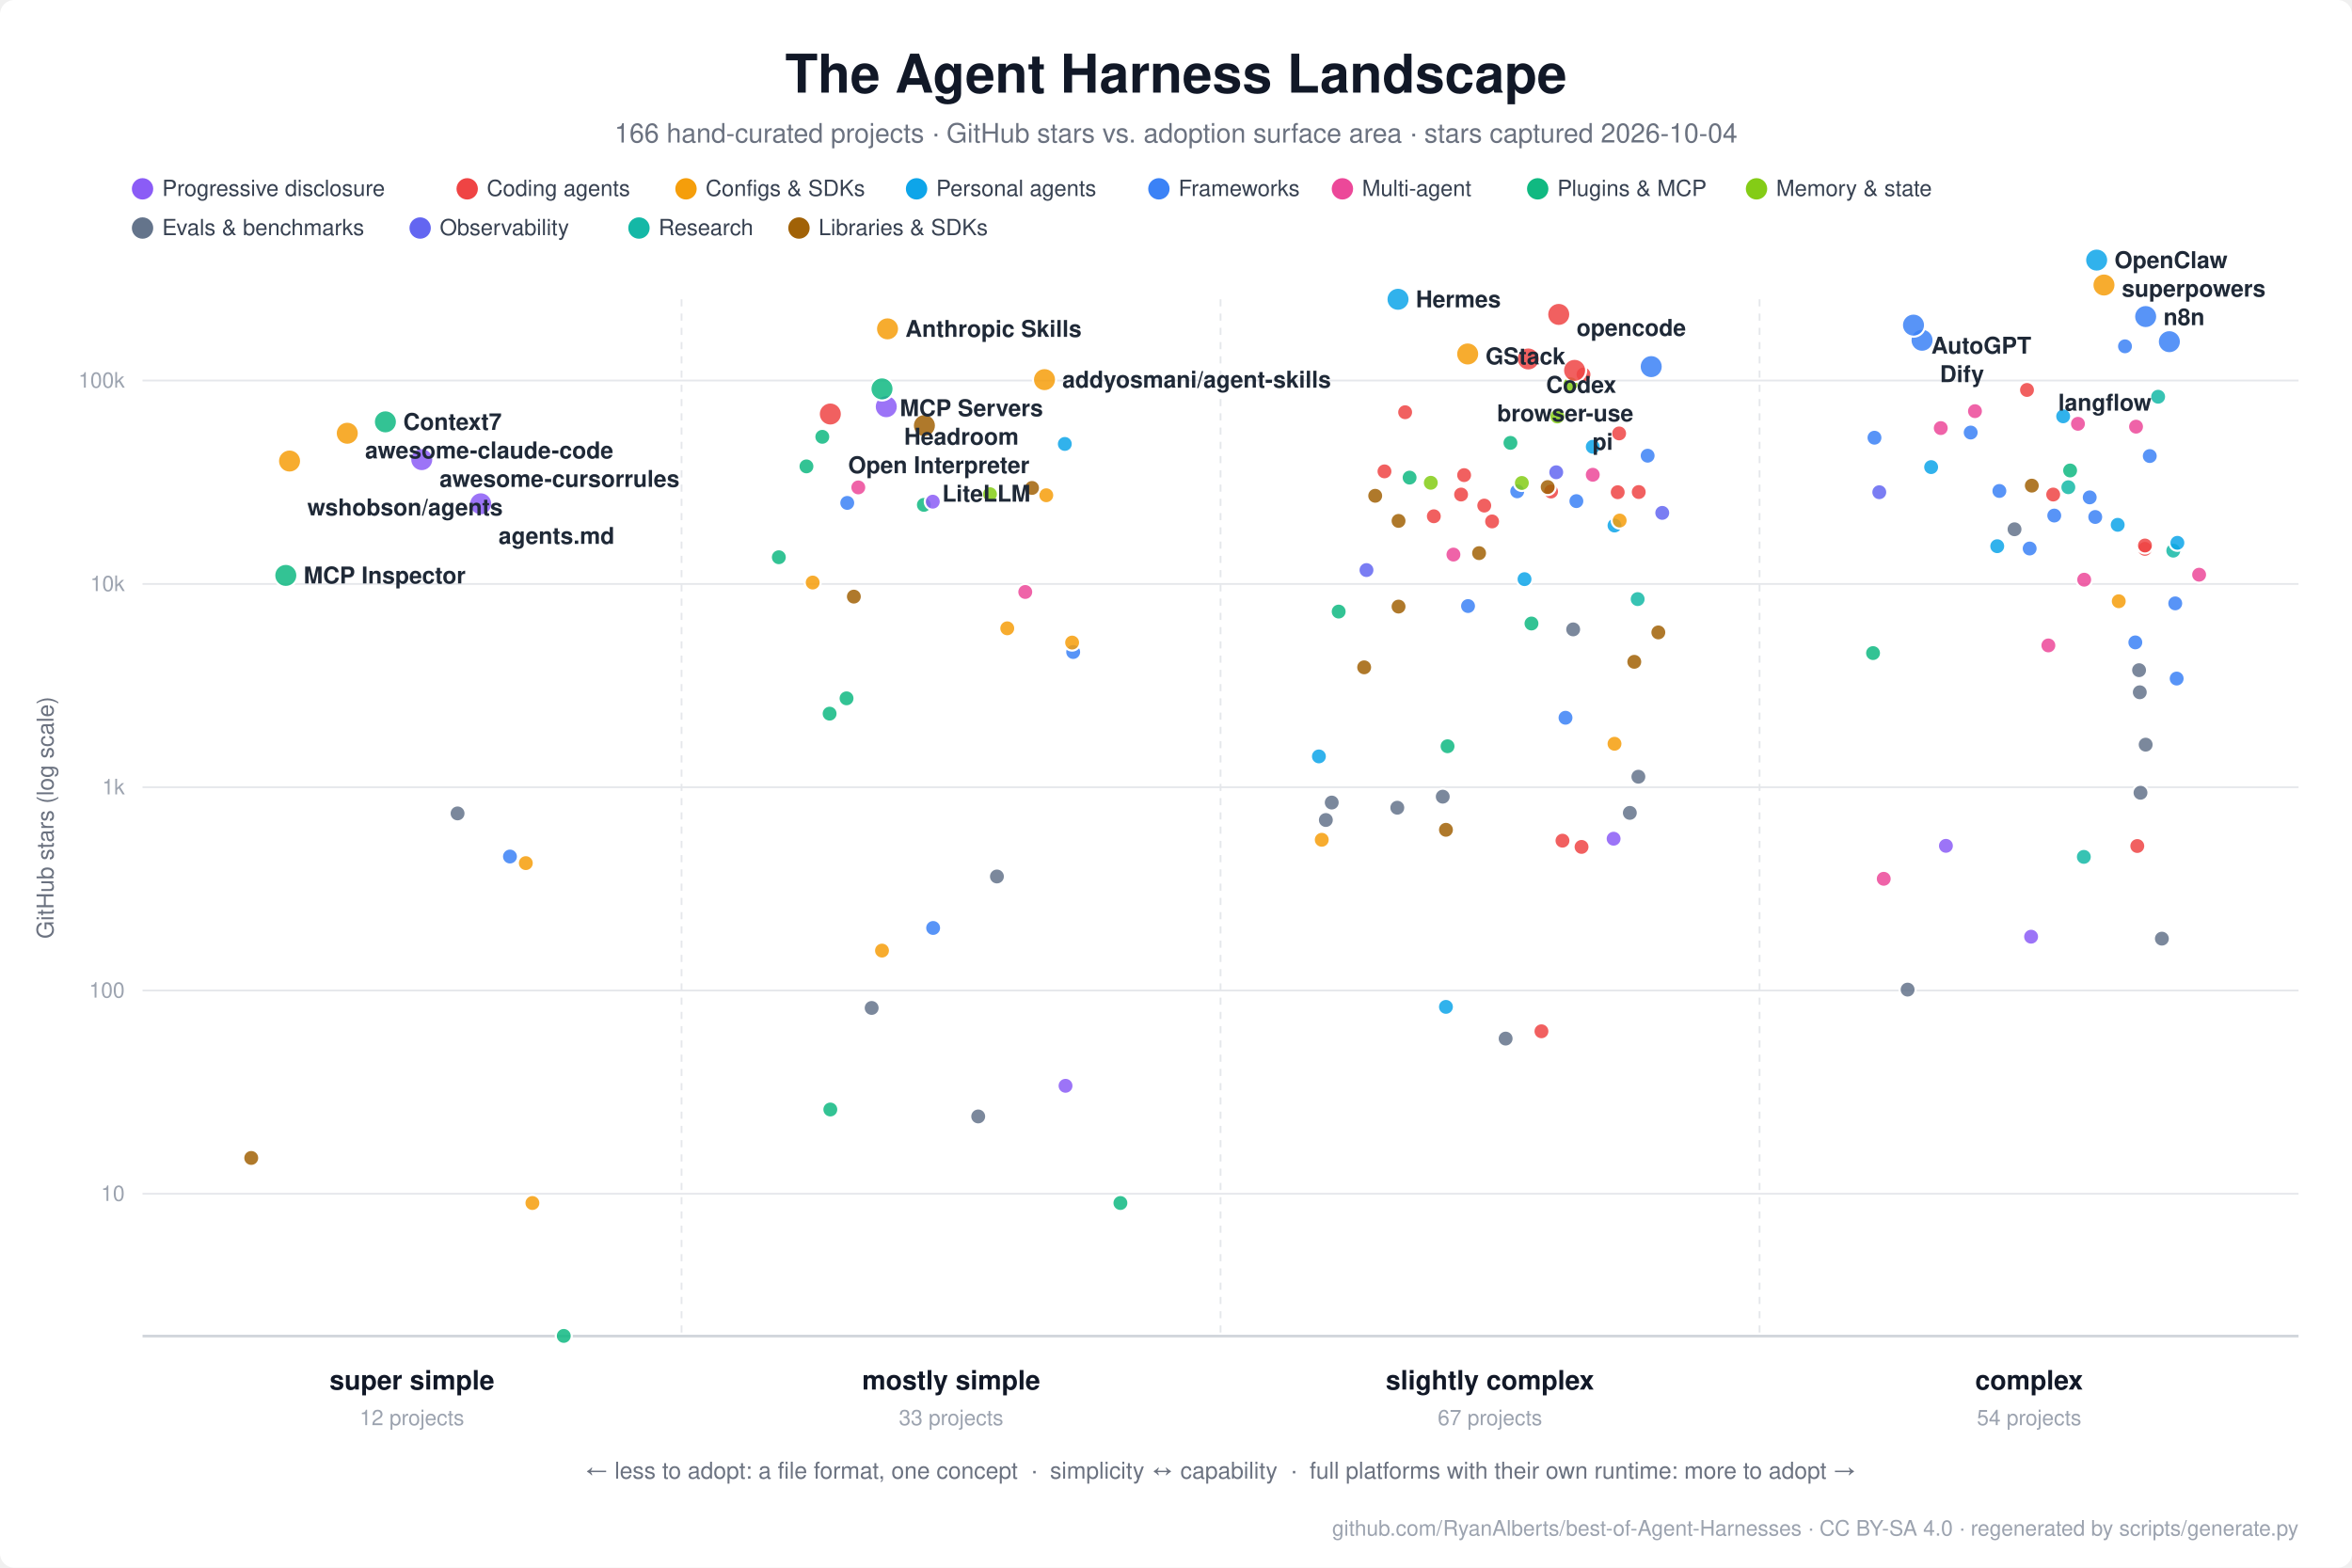
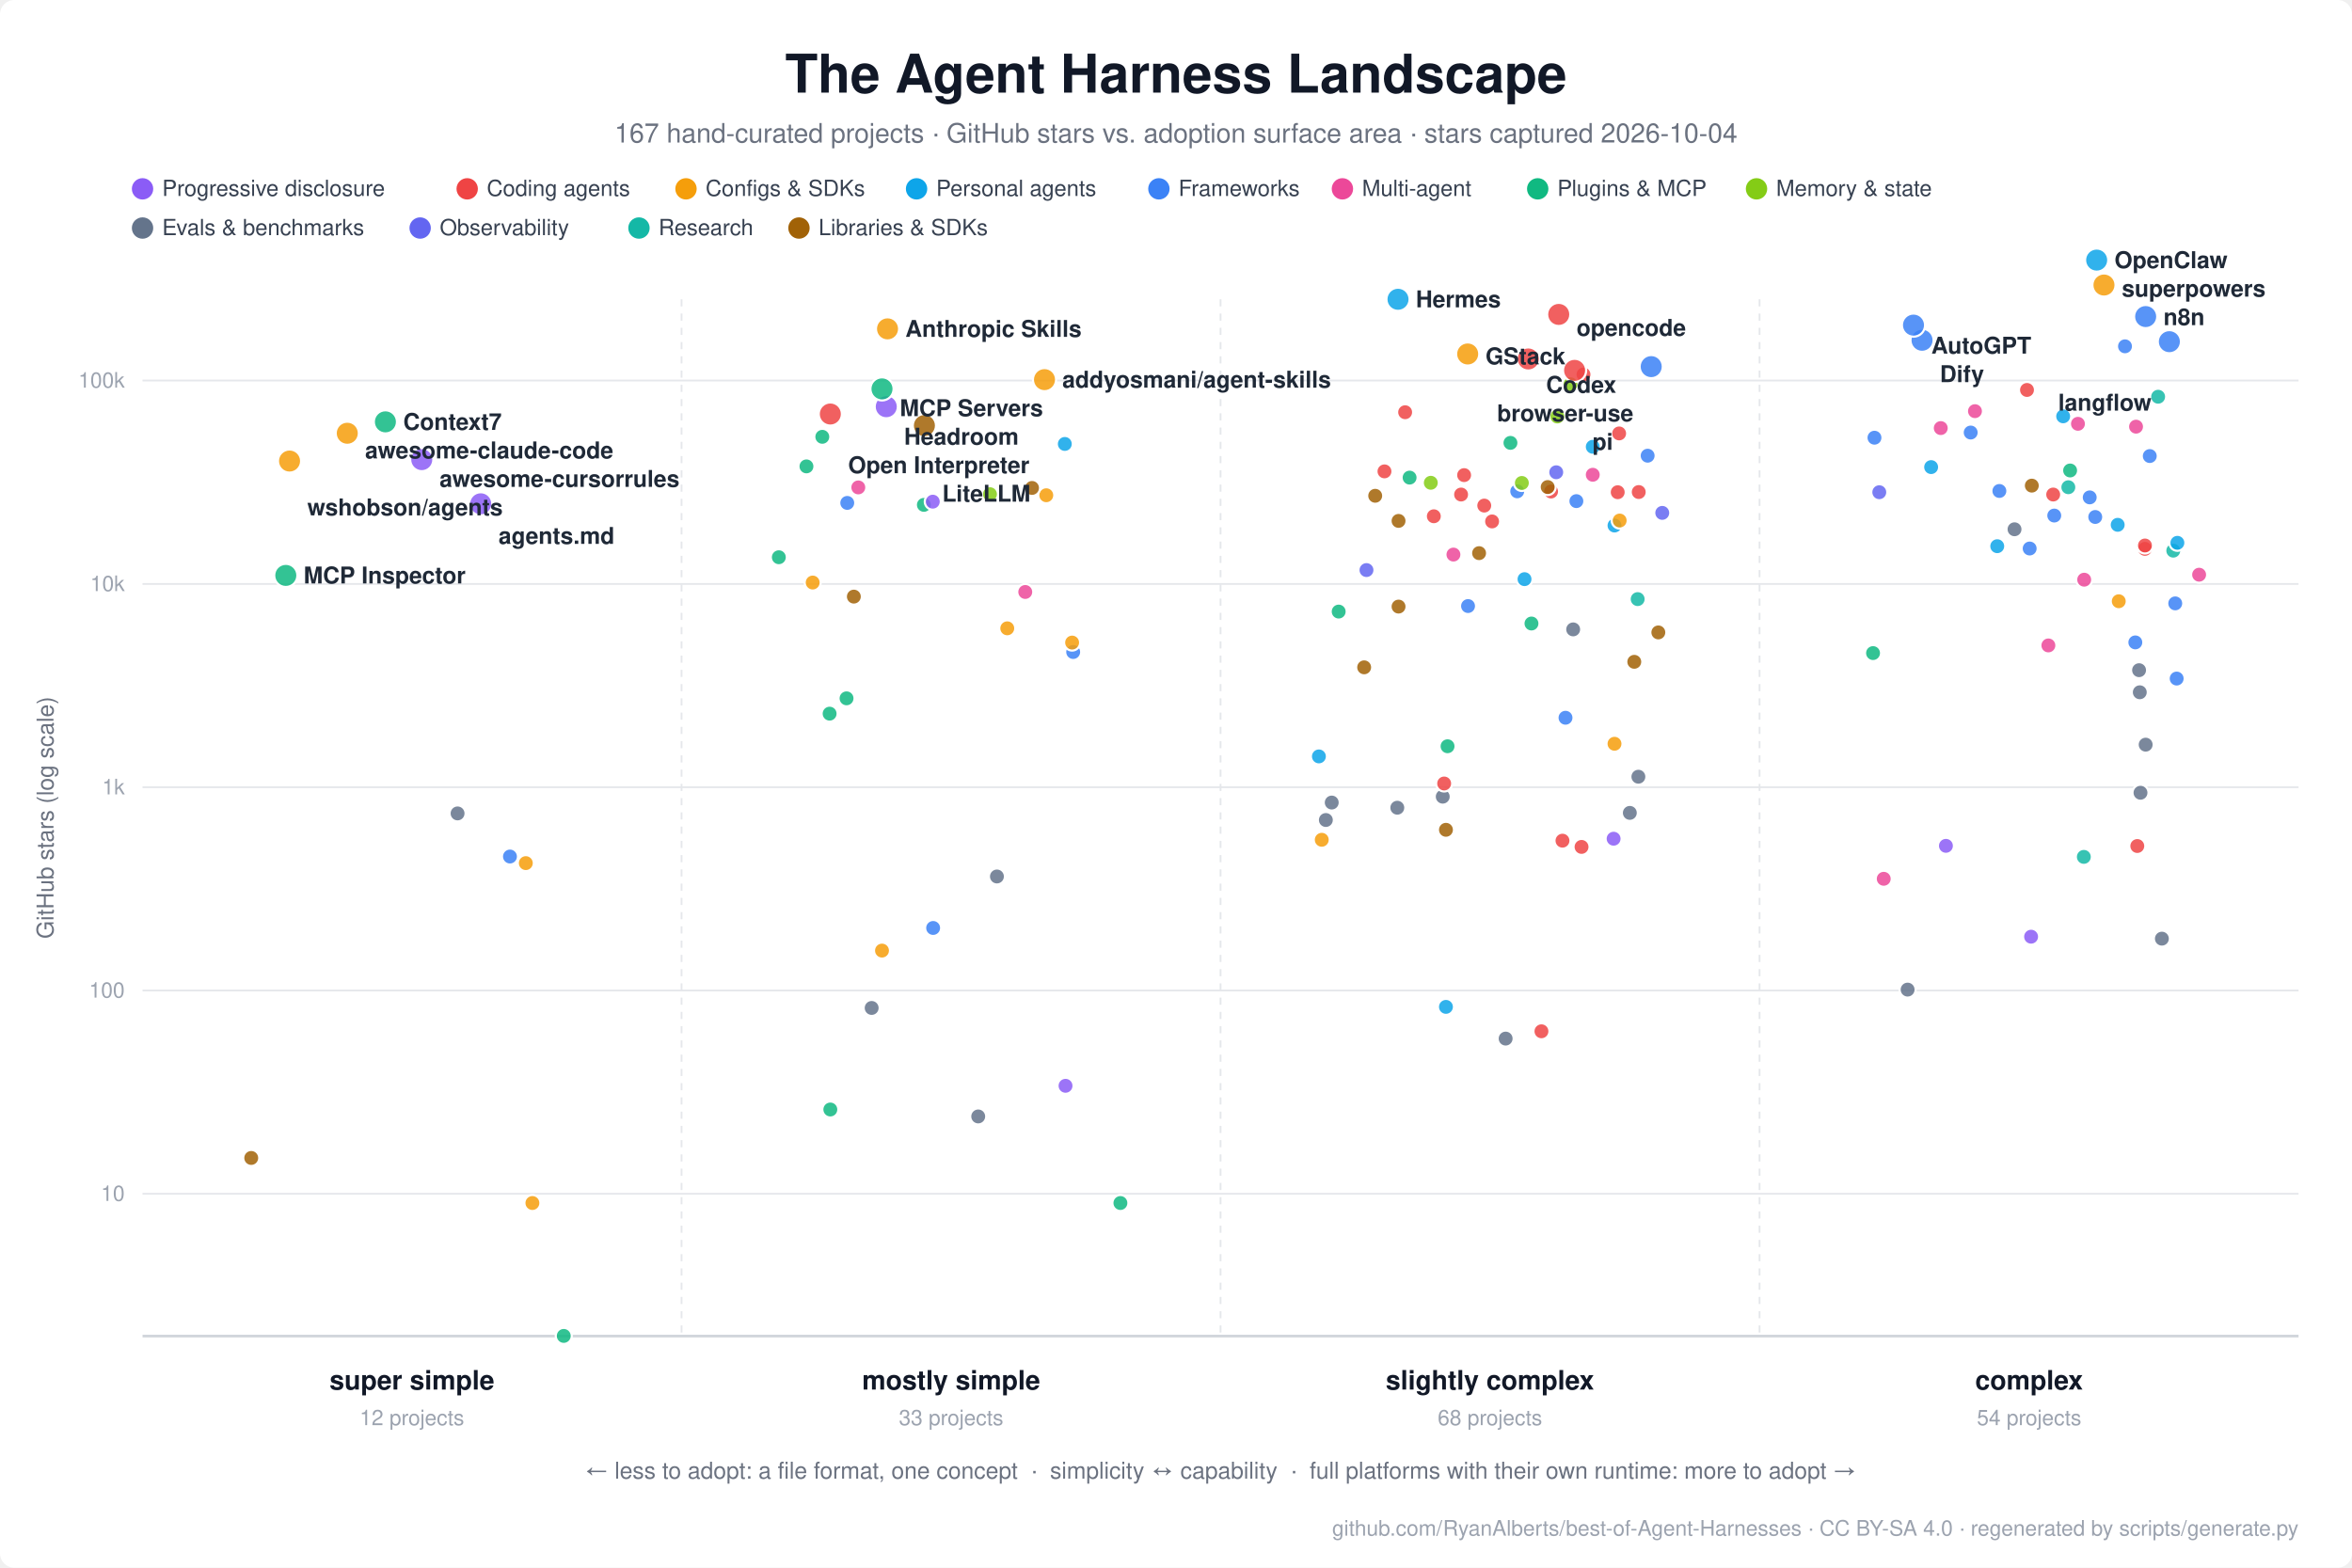
<svg xmlns="http://www.w3.org/2000/svg" viewBox="0 0 1320 880" font-family="-apple-system, 'Segoe UI', Helvetica, Arial, sans-serif">
  <rect width="1320" height="880" fill="#ffffff" rx="8" />
  <text x="660.0" y="52" text-anchor="middle" font-size="30" font-weight="700" fill="#111827">The Agent Harness Landscape</text>
-   <text x="660.0" y="80" text-anchor="middle" font-size="15" fill="#6b7280">166 hand-curated projects · GitHub stars vs. adoption surface area · stars captured 2026-10-04</text>
+   <text x="660.0" y="80" text-anchor="middle" font-size="15" fill="#6b7280">167 hand-curated projects · GitHub stars vs. adoption surface area · stars captured 2026-10-04</text>
  <circle cx="80" cy="106" r="6" fill="#8b5cf6" />
  <text x="91" y="110" font-size="12.5" fill="#374151">Progressive disclosure</text>
  <circle cx="262.2" cy="106" r="6" fill="#ef4444" />
  <text x="273.2" y="110" font-size="12.5" fill="#374151">Coding agents</text>
  <circle cx="385.0" cy="106" r="6" fill="#f59e0b" />
  <text x="396.0" y="110" font-size="12.5" fill="#374151">Configs &amp; SDKs</text>
  <circle cx="514.4" cy="106" r="6" fill="#0ea5e9" />
  <text x="525.4" y="110" font-size="12.5" fill="#374151">Personal agents</text>
  <circle cx="650.4" cy="106" r="6" fill="#3b82f6" />
  <text x="661.4" y="110" font-size="12.5" fill="#374151">Frameworks</text>
  <circle cx="753.4" cy="106" r="6" fill="#ec4899" />
  <text x="764.4" y="110" font-size="12.5" fill="#374151">Multi-agent</text>
  <circle cx="863.0" cy="106" r="6" fill="#10b981" />
  <text x="874.0" y="110" font-size="12.5" fill="#374151">Plugins &amp; MCP</text>
  <circle cx="985.8" cy="106" r="6" fill="#84cc16" />
  <text x="996.8" y="110" font-size="12.5" fill="#374151">Memory &amp; state</text>
  <circle cx="80" cy="128" r="6" fill="#64748b" />
  <text x="91" y="132" font-size="12.5" fill="#374151">Evals &amp; benchmarks</text>
  <circle cx="235.8" cy="128" r="6" fill="#6366f1" />
  <text x="246.8" y="132" font-size="12.5" fill="#374151">Observability</text>
  <circle cx="358.6" cy="128" r="6" fill="#14b8a6" />
  <text x="369.6" y="132" font-size="12.5" fill="#374151">Research</text>
  <circle cx="448.4" cy="128" r="6" fill="#a16207" />
  <text x="459.4" y="132" font-size="12.5" fill="#374151">Libraries &amp; SDKs</text>
  <line x1="80" y1="670.1" x2="1290" y2="670.1" stroke="#e5e7eb" stroke-width="1" />
  <text x="70" y="674.1" text-anchor="end" font-size="12" fill="#9ca3af">10</text>
  <line x1="80" y1="556.0" x2="1290" y2="556.0" stroke="#e5e7eb" stroke-width="1" />
  <text x="70" y="560.0" text-anchor="end" font-size="12" fill="#9ca3af">100</text>
  <line x1="80" y1="441.9" x2="1290" y2="441.9" stroke="#e5e7eb" stroke-width="1" />
  <text x="70" y="445.9" text-anchor="end" font-size="12" fill="#9ca3af">1k</text>
  <line x1="80" y1="327.8" x2="1290" y2="327.8" stroke="#e5e7eb" stroke-width="1" />
  <text x="70" y="331.8" text-anchor="end" font-size="12" fill="#9ca3af">10k</text>
  <line x1="80" y1="213.6" x2="1290" y2="213.6" stroke="#e5e7eb" stroke-width="1" />
  <text x="70" y="217.6" text-anchor="end" font-size="12" fill="#9ca3af">100k</text>
  <text x="30" y="459" font-size="13" fill="#6b7280" transform="rotate(-90 30 459)" text-anchor="middle">GitHub stars (log scale)</text>
  <text x="231.2" y="780" text-anchor="middle" font-size="15" font-weight="600" fill="#111827">super simple</text>
  <text x="231.2" y="800" text-anchor="middle" font-size="12" fill="#9ca3af">12 projects</text>
  <line x1="382.5" y1="168" x2="382.5" y2="750" stroke="#e5e7eb" stroke-width="1" stroke-dasharray="4 4" />
  <text x="533.8" y="780" text-anchor="middle" font-size="15" font-weight="600" fill="#111827">mostly simple</text>
  <text x="533.8" y="800" text-anchor="middle" font-size="12" fill="#9ca3af">33 projects</text>
  <line x1="685.0" y1="168" x2="685.0" y2="750" stroke="#e5e7eb" stroke-width="1" stroke-dasharray="4 4" />
  <text x="836.2" y="780" text-anchor="middle" font-size="15" font-weight="600" fill="#111827">slightly complex</text>
-   <text x="836.2" y="800" text-anchor="middle" font-size="12" fill="#9ca3af">67 projects</text>
+   <text x="836.2" y="800" text-anchor="middle" font-size="12" fill="#9ca3af">68 projects</text>
  <line x1="987.5" y1="168" x2="987.5" y2="750" stroke="#e5e7eb" stroke-width="1" stroke-dasharray="4 4" />
  <text x="1138.8" y="780" text-anchor="middle" font-size="15" font-weight="600" fill="#111827">complex</text>
  <text x="1138.8" y="800" text-anchor="middle" font-size="12" fill="#9ca3af">54 projects</text>
  <line x1="80" y1="750" x2="1290" y2="750" stroke="#d1d5db" stroke-width="1.5" />
  <text x="685.0" y="830" text-anchor="middle" font-size="13" fill="#6b7280">←  less to adopt: a file format, one concept  ·  simplicity ↔ capability  ·  full platforms with their own runtime: more to adopt  →</text>
  <circle cx="316.4" cy="749.9" r="4.5" fill="#10b981" fill-opacity="0.85" stroke="#ffffff" stroke-width="1.2" />
  <circle cx="298.8" cy="675.3" r="4.5" fill="#f59e0b" fill-opacity="0.85" stroke="#ffffff" stroke-width="1.2" />
  <circle cx="628.8" cy="675.3" r="4.5" fill="#10b981" fill-opacity="0.85" stroke="#ffffff" stroke-width="1.2" />
  <circle cx="141.0" cy="650.0" r="4.5" fill="#a16207" fill-opacity="0.85" stroke="#ffffff" stroke-width="1.2" />
  <circle cx="549.0" cy="626.7" r="4.5" fill="#64748b" fill-opacity="0.85" stroke="#ffffff" stroke-width="1.2" />
  <circle cx="466.0" cy="622.8" r="4.5" fill="#10b981" fill-opacity="0.85" stroke="#ffffff" stroke-width="1.2" />
  <circle cx="598.0" cy="609.5" r="4.5" fill="#8b5cf6" fill-opacity="0.85" stroke="#ffffff" stroke-width="1.2" />
  <circle cx="845.0" cy="583.0" r="4.5" fill="#64748b" fill-opacity="0.85" stroke="#ffffff" stroke-width="1.2" />
  <circle cx="865.1" cy="578.9" r="4.5" fill="#ef4444" fill-opacity="0.85" stroke="#ffffff" stroke-width="1.2" />
  <circle cx="489.2" cy="565.8" r="4.5" fill="#64748b" fill-opacity="0.85" stroke="#ffffff" stroke-width="1.2" />
  <circle cx="811.5" cy="565.2" r="4.5" fill="#0ea5e9" fill-opacity="0.85" stroke="#ffffff" stroke-width="1.2" />
  <circle cx="1070.6" cy="555.5" r="4.5" fill="#64748b" fill-opacity="0.85" stroke="#ffffff" stroke-width="1.2" />
  <circle cx="495.0" cy="533.6" r="4.5" fill="#f59e0b" fill-opacity="0.85" stroke="#ffffff" stroke-width="1.2" />
  <circle cx="1213.3" cy="526.9" r="4.5" fill="#64748b" fill-opacity="0.85" stroke="#ffffff" stroke-width="1.2" />
  <circle cx="1139.9" cy="525.8" r="4.5" fill="#8b5cf6" fill-opacity="0.85" stroke="#ffffff" stroke-width="1.2" />
  <circle cx="523.7" cy="520.9" r="4.5" fill="#3b82f6" fill-opacity="0.85" stroke="#ffffff" stroke-width="1.2" />
  <circle cx="1057.2" cy="493.3" r="4.5" fill="#ec4899" fill-opacity="0.85" stroke="#ffffff" stroke-width="1.2" />
  <circle cx="559.5" cy="492.0" r="4.5" fill="#64748b" fill-opacity="0.85" stroke="#ffffff" stroke-width="1.2" />
  <circle cx="295.1" cy="484.5" r="4.5" fill="#f59e0b" fill-opacity="0.85" stroke="#ffffff" stroke-width="1.2" />
  <circle cx="1169.5" cy="481.0" r="4.5" fill="#14b8a6" fill-opacity="0.85" stroke="#ffffff" stroke-width="1.2" />
  <circle cx="286.2" cy="480.8" r="4.5" fill="#3b82f6" fill-opacity="0.85" stroke="#ffffff" stroke-width="1.2" />
  <circle cx="887.6" cy="475.4" r="4.5" fill="#ef4444" fill-opacity="0.85" stroke="#ffffff" stroke-width="1.2" />
  <circle cx="1199.5" cy="474.9" r="4.5" fill="#ef4444" fill-opacity="0.85" stroke="#ffffff" stroke-width="1.2" />
  <circle cx="1092.1" cy="474.8" r="4.5" fill="#8b5cf6" fill-opacity="0.85" stroke="#ffffff" stroke-width="1.2" />
  <circle cx="876.9" cy="471.9" r="4.5" fill="#ef4444" fill-opacity="0.85" stroke="#ffffff" stroke-width="1.2" />
  <circle cx="741.8" cy="471.4" r="4.5" fill="#f59e0b" fill-opacity="0.85" stroke="#ffffff" stroke-width="1.2" />
  <circle cx="905.6" cy="470.8" r="4.5" fill="#8b5cf6" fill-opacity="0.85" stroke="#ffffff" stroke-width="1.2" />
  <circle cx="811.5" cy="465.8" r="4.5" fill="#a16207" fill-opacity="0.85" stroke="#ffffff" stroke-width="1.2" />
  <circle cx="744.1" cy="460.3" r="4.5" fill="#64748b" fill-opacity="0.85" stroke="#ffffff" stroke-width="1.2" />
  <circle cx="256.8" cy="456.6" r="4.5" fill="#64748b" fill-opacity="0.85" stroke="#ffffff" stroke-width="1.2" />
  <circle cx="914.7" cy="456.3" r="4.5" fill="#64748b" fill-opacity="0.85" stroke="#ffffff" stroke-width="1.2" />
  <circle cx="784.2" cy="453.4" r="4.5" fill="#64748b" fill-opacity="0.85" stroke="#ffffff" stroke-width="1.2" />
  <circle cx="747.4" cy="450.5" r="4.5" fill="#64748b" fill-opacity="0.85" stroke="#ffffff" stroke-width="1.2" />
  <circle cx="809.7" cy="447.2" r="4.5" fill="#64748b" fill-opacity="0.85" stroke="#ffffff" stroke-width="1.2" />
  <circle cx="1201.3" cy="445.0" r="4.5" fill="#64748b" fill-opacity="0.85" stroke="#ffffff" stroke-width="1.2" />
+   <circle cx="810.5" cy="439.8" r="4.5" fill="#ef4444" fill-opacity="0.85" stroke="#ffffff" stroke-width="1.2" />
  <circle cx="919.5" cy="436.0" r="4.5" fill="#64748b" fill-opacity="0.85" stroke="#ffffff" stroke-width="1.2" />
  <circle cx="740.2" cy="424.6" r="4.5" fill="#0ea5e9" fill-opacity="0.85" stroke="#ffffff" stroke-width="1.2" />
  <circle cx="812.4" cy="418.9" r="4.5" fill="#10b981" fill-opacity="0.85" stroke="#ffffff" stroke-width="1.2" />
  <circle cx="1204.2" cy="418.0" r="4.5" fill="#64748b" fill-opacity="0.85" stroke="#ffffff" stroke-width="1.2" />
  <circle cx="906.1" cy="417.5" r="4.5" fill="#f59e0b" fill-opacity="0.85" stroke="#ffffff" stroke-width="1.2" />
  <circle cx="878.6" cy="402.9" r="4.5" fill="#3b82f6" fill-opacity="0.85" stroke="#ffffff" stroke-width="1.2" />
  <circle cx="465.6" cy="400.6" r="4.5" fill="#10b981" fill-opacity="0.85" stroke="#ffffff" stroke-width="1.2" />
  <circle cx="475.1" cy="392.0" r="4.5" fill="#10b981" fill-opacity="0.85" stroke="#ffffff" stroke-width="1.2" />
  <circle cx="1200.9" cy="388.6" r="4.5" fill="#64748b" fill-opacity="0.85" stroke="#ffffff" stroke-width="1.2" />
  <circle cx="1221.6" cy="380.9" r="4.5" fill="#3b82f6" fill-opacity="0.85" stroke="#ffffff" stroke-width="1.2" />
  <circle cx="1200.5" cy="376.2" r="4.5" fill="#64748b" fill-opacity="0.85" stroke="#ffffff" stroke-width="1.2" />
  <circle cx="765.6" cy="374.6" r="4.5" fill="#a16207" fill-opacity="0.85" stroke="#ffffff" stroke-width="1.2" />
  <circle cx="917.2" cy="371.5" r="4.5" fill="#a16207" fill-opacity="0.85" stroke="#ffffff" stroke-width="1.2" />
  <circle cx="1051.2" cy="366.6" r="4.5" fill="#10b981" fill-opacity="0.85" stroke="#ffffff" stroke-width="1.2" />
  <circle cx="602.3" cy="366.0" r="4.5" fill="#3b82f6" fill-opacity="0.85" stroke="#ffffff" stroke-width="1.2" />
  <circle cx="1149.6" cy="362.3" r="4.5" fill="#ec4899" fill-opacity="0.85" stroke="#ffffff" stroke-width="1.2" />
  <circle cx="601.7" cy="360.7" r="4.5" fill="#f59e0b" fill-opacity="0.85" stroke="#ffffff" stroke-width="1.2" />
  <circle cx="1198.4" cy="360.6" r="4.5" fill="#3b82f6" fill-opacity="0.85" stroke="#ffffff" stroke-width="1.2" />
  <circle cx="930.7" cy="355.0" r="4.5" fill="#a16207" fill-opacity="0.85" stroke="#ffffff" stroke-width="1.2" />
  <circle cx="882.9" cy="353.3" r="4.5" fill="#64748b" fill-opacity="0.85" stroke="#ffffff" stroke-width="1.2" />
  <circle cx="565.3" cy="352.7" r="4.5" fill="#f59e0b" fill-opacity="0.85" stroke="#ffffff" stroke-width="1.2" />
  <circle cx="859.5" cy="350.0" r="4.5" fill="#10b981" fill-opacity="0.85" stroke="#ffffff" stroke-width="1.2" />
  <circle cx="751.3" cy="343.3" r="4.5" fill="#10b981" fill-opacity="0.85" stroke="#ffffff" stroke-width="1.2" />
  <circle cx="784.9" cy="340.5" r="4.5" fill="#a16207" fill-opacity="0.85" stroke="#ffffff" stroke-width="1.2" />
  <circle cx="823.9" cy="340.2" r="4.5" fill="#3b82f6" fill-opacity="0.85" stroke="#ffffff" stroke-width="1.2" />
  <circle cx="1220.8" cy="338.7" r="4.5" fill="#3b82f6" fill-opacity="0.85" stroke="#ffffff" stroke-width="1.2" />
  <circle cx="1189.1" cy="337.5" r="4.5" fill="#f59e0b" fill-opacity="0.85" stroke="#ffffff" stroke-width="1.2" />
  <circle cx="919.1" cy="336.3" r="4.5" fill="#14b8a6" fill-opacity="0.85" stroke="#ffffff" stroke-width="1.2" />
  <circle cx="479.2" cy="334.9" r="4.5" fill="#a16207" fill-opacity="0.85" stroke="#ffffff" stroke-width="1.2" />
  <circle cx="575.4" cy="332.3" r="4.5" fill="#ec4899" fill-opacity="0.85" stroke="#ffffff" stroke-width="1.2" />
  <circle cx="456.1" cy="327.0" r="4.5" fill="#f59e0b" fill-opacity="0.85" stroke="#ffffff" stroke-width="1.2" />
  <circle cx="1169.7" cy="325.4" r="4.5" fill="#ec4899" fill-opacity="0.85" stroke="#ffffff" stroke-width="1.2" />
  <circle cx="855.6" cy="325.1" r="4.5" fill="#0ea5e9" fill-opacity="0.85" stroke="#ffffff" stroke-width="1.2" />
  <circle cx="160.4" cy="323.0" r="6.5" fill="#10b981" fill-opacity="0.85" stroke="#ffffff" stroke-width="1.2" />
  <circle cx="1234.2" cy="322.6" r="4.5" fill="#ec4899" fill-opacity="0.85" stroke="#ffffff" stroke-width="1.2" />
  <circle cx="766.9" cy="320.0" r="4.5" fill="#6366f1" fill-opacity="0.85" stroke="#ffffff" stroke-width="1.2" />
  <circle cx="437.1" cy="312.8" r="4.5" fill="#10b981" fill-opacity="0.85" stroke="#ffffff" stroke-width="1.2" />
  <circle cx="815.7" cy="311.3" r="4.5" fill="#ec4899" fill-opacity="0.85" stroke="#ffffff" stroke-width="1.2" />
  <circle cx="830.1" cy="310.5" r="4.5" fill="#a16207" fill-opacity="0.85" stroke="#ffffff" stroke-width="1.2" />
  <circle cx="1219.7" cy="309.1" r="4.5" fill="#14b8a6" fill-opacity="0.85" stroke="#ffffff" stroke-width="1.2" />
  <circle cx="1203.8" cy="308.1" r="4.5" fill="#ef4444" fill-opacity="0.85" stroke="#ffffff" stroke-width="1.2" />
  <circle cx="1139.1" cy="307.9" r="4.5" fill="#3b82f6" fill-opacity="0.85" stroke="#ffffff" stroke-width="1.2" />
  <circle cx="1120.9" cy="306.6" r="4.5" fill="#0ea5e9" fill-opacity="0.85" stroke="#ffffff" stroke-width="1.2" />
  <circle cx="1203.8" cy="306.2" r="4.5" fill="#ef4444" fill-opacity="0.85" stroke="#ffffff" stroke-width="1.2" />
  <circle cx="1222.0" cy="304.7" r="4.5" fill="#0ea5e9" fill-opacity="0.85" stroke="#ffffff" stroke-width="1.2" />
  <circle cx="1130.6" cy="297.1" r="4.5" fill="#64748b" fill-opacity="0.85" stroke="#ffffff" stroke-width="1.2" />
  <circle cx="906.1" cy="295.0" r="4.5" fill="#0ea5e9" fill-opacity="0.85" stroke="#ffffff" stroke-width="1.2" />
  <circle cx="1188.5" cy="294.6" r="4.5" fill="#0ea5e9" fill-opacity="0.85" stroke="#ffffff" stroke-width="1.2" />
  <circle cx="837.4" cy="292.7" r="4.5" fill="#ef4444" fill-opacity="0.85" stroke="#ffffff" stroke-width="1.2" />
  <circle cx="784.9" cy="292.4" r="4.5" fill="#a16207" fill-opacity="0.85" stroke="#ffffff" stroke-width="1.2" />
  <circle cx="909.0" cy="292.2" r="4.5" fill="#f59e0b" fill-opacity="0.85" stroke="#ffffff" stroke-width="1.2" />
  <circle cx="1175.9" cy="290.2" r="4.5" fill="#3b82f6" fill-opacity="0.85" stroke="#ffffff" stroke-width="1.2" />
  <circle cx="804.7" cy="289.8" r="4.5" fill="#ef4444" fill-opacity="0.85" stroke="#ffffff" stroke-width="1.2" />
  <circle cx="1152.9" cy="289.4" r="4.5" fill="#3b82f6" fill-opacity="0.85" stroke="#ffffff" stroke-width="1.2" />
  <circle cx="932.9" cy="287.9" r="4.5" fill="#6366f1" fill-opacity="0.85" stroke="#ffffff" stroke-width="1.2" />
  <circle cx="833.0" cy="283.8" r="4.5" fill="#ef4444" fill-opacity="0.85" stroke="#ffffff" stroke-width="1.2" />
  <circle cx="518.5" cy="283.4" r="4.5" fill="#10b981" fill-opacity="0.85" stroke="#ffffff" stroke-width="1.2" />
  <circle cx="269.8" cy="282.8" r="6.5" fill="#8b5cf6" fill-opacity="0.85" stroke="#ffffff" stroke-width="1.2" />
  <circle cx="475.5" cy="282.3" r="4.5" fill="#3b82f6" fill-opacity="0.85" stroke="#ffffff" stroke-width="1.2" />
  <circle cx="523.5" cy="281.6" r="4.5" fill="#8b5cf6" fill-opacity="0.85" stroke="#ffffff" stroke-width="1.2" />
  <circle cx="884.7" cy="281.3" r="4.5" fill="#3b82f6" fill-opacity="0.85" stroke="#ffffff" stroke-width="1.2" />
  <circle cx="1172.8" cy="279.2" r="4.5" fill="#3b82f6" fill-opacity="0.85" stroke="#ffffff" stroke-width="1.2" />
  <circle cx="771.8" cy="278.3" r="4.5" fill="#a16207" fill-opacity="0.85" stroke="#ffffff" stroke-width="1.2" />
  <circle cx="587.2" cy="278.0" r="4.5" fill="#f59e0b" fill-opacity="0.85" stroke="#ffffff" stroke-width="1.2" />
  <circle cx="820.0" cy="277.6" r="4.5" fill="#ef4444" fill-opacity="0.85" stroke="#ffffff" stroke-width="1.2" />
  <circle cx="1152.3" cy="277.6" r="4.5" fill="#ef4444" fill-opacity="0.85" stroke="#ffffff" stroke-width="1.2" />
  <circle cx="555.6" cy="277.4" r="4.5" fill="#84cc16" fill-opacity="0.85" stroke="#ffffff" stroke-width="1.2" />
  <circle cx="1054.7" cy="276.3" r="4.5" fill="#6366f1" fill-opacity="0.85" stroke="#ffffff" stroke-width="1.2" />
  <circle cx="907.9" cy="276.3" r="4.5" fill="#ef4444" fill-opacity="0.85" stroke="#ffffff" stroke-width="1.2" />
  <circle cx="919.7" cy="276.2" r="4.5" fill="#ef4444" fill-opacity="0.85" stroke="#ffffff" stroke-width="1.2" />
  <circle cx="870.5" cy="275.9" r="4.5" fill="#ef4444" fill-opacity="0.85" stroke="#ffffff" stroke-width="1.2" />
  <circle cx="851.5" cy="275.8" r="4.5" fill="#3b82f6" fill-opacity="0.85" stroke="#ffffff" stroke-width="1.2" />
  <circle cx="1122.1" cy="275.6" r="4.5" fill="#3b82f6" fill-opacity="0.85" stroke="#ffffff" stroke-width="1.2" />
  <circle cx="579.2" cy="273.9" r="4.5" fill="#a16207" fill-opacity="0.85" stroke="#ffffff" stroke-width="1.2" />
  <circle cx="481.7" cy="273.6" r="4.5" fill="#ec4899" fill-opacity="0.85" stroke="#ffffff" stroke-width="1.2" />
  <circle cx="1160.8" cy="273.5" r="4.5" fill="#14b8a6" fill-opacity="0.85" stroke="#ffffff" stroke-width="1.2" />
  <circle cx="868.6" cy="273.4" r="4.5" fill="#a16207" fill-opacity="0.85" stroke="#ffffff" stroke-width="1.2" />
  <circle cx="1140.3" cy="272.6" r="4.5" fill="#a16207" fill-opacity="0.85" stroke="#ffffff" stroke-width="1.2" />
  <circle cx="854.1" cy="271.1" r="4.5" fill="#84cc16" fill-opacity="0.85" stroke="#ffffff" stroke-width="1.2" />
  <circle cx="803.0" cy="271.0" r="4.5" fill="#84cc16" fill-opacity="0.85" stroke="#ffffff" stroke-width="1.2" />
  <circle cx="791.1" cy="268.1" r="4.5" fill="#10b981" fill-opacity="0.85" stroke="#ffffff" stroke-width="1.2" />
  <circle cx="821.7" cy="266.7" r="4.5" fill="#ef4444" fill-opacity="0.85" stroke="#ffffff" stroke-width="1.2" />
  <circle cx="893.9" cy="266.5" r="4.5" fill="#ec4899" fill-opacity="0.85" stroke="#ffffff" stroke-width="1.2" />
  <circle cx="873.4" cy="265.1" r="4.5" fill="#6366f1" fill-opacity="0.85" stroke="#ffffff" stroke-width="1.2" />
  <circle cx="777.0" cy="264.6" r="4.5" fill="#ef4444" fill-opacity="0.85" stroke="#ffffff" stroke-width="1.2" />
  <circle cx="1161.8" cy="264.1" r="4.5" fill="#10b981" fill-opacity="0.85" stroke="#ffffff" stroke-width="1.2" />
  <circle cx="1083.8" cy="262.2" r="4.5" fill="#0ea5e9" fill-opacity="0.85" stroke="#ffffff" stroke-width="1.2" />
  <circle cx="452.6" cy="261.8" r="4.5" fill="#10b981" fill-opacity="0.85" stroke="#ffffff" stroke-width="1.2" />
  <circle cx="162.5" cy="258.8" r="6.5" fill="#f59e0b" fill-opacity="0.85" stroke="#ffffff" stroke-width="1.2" />
  <circle cx="236.7" cy="258.0" r="6.5" fill="#8b5cf6" fill-opacity="0.85" stroke="#ffffff" stroke-width="1.2" />
  <circle cx="1206.5" cy="256.0" r="4.5" fill="#3b82f6" fill-opacity="0.85" stroke="#ffffff" stroke-width="1.2" />
  <circle cx="924.7" cy="255.8" r="4.5" fill="#3b82f6" fill-opacity="0.85" stroke="#ffffff" stroke-width="1.2" />
  <circle cx="893.9" cy="250.8" r="4.5" fill="#0ea5e9" fill-opacity="0.85" stroke="#ffffff" stroke-width="1.2" />
  <circle cx="597.6" cy="249.2" r="4.5" fill="#0ea5e9" fill-opacity="0.85" stroke="#ffffff" stroke-width="1.2" />
  <circle cx="847.7" cy="248.6" r="4.5" fill="#10b981" fill-opacity="0.85" stroke="#ffffff" stroke-width="1.2" />
  <circle cx="1052.0" cy="245.7" r="4.5" fill="#3b82f6" fill-opacity="0.85" stroke="#ffffff" stroke-width="1.2" />
  <circle cx="461.5" cy="245.2" r="4.5" fill="#10b981" fill-opacity="0.85" stroke="#ffffff" stroke-width="1.2" />
  <circle cx="908.7" cy="243.3" r="4.5" fill="#ef4444" fill-opacity="0.85" stroke="#ffffff" stroke-width="1.2" />
  <circle cx="194.9" cy="243.2" r="6.5" fill="#f59e0b" fill-opacity="0.85" stroke="#ffffff" stroke-width="1.2" />
  <circle cx="1106.0" cy="242.8" r="4.5" fill="#3b82f6" fill-opacity="0.85" stroke="#ffffff" stroke-width="1.2" />
  <circle cx="1089.2" cy="240.3" r="4.5" fill="#ec4899" fill-opacity="0.85" stroke="#ffffff" stroke-width="1.2" />
  <circle cx="1198.8" cy="239.5" r="4.5" fill="#ec4899" fill-opacity="0.85" stroke="#ffffff" stroke-width="1.2" />
  <circle cx="518.8" cy="238.9" r="6.5" fill="#a16207" fill-opacity="0.85" stroke="#ffffff" stroke-width="1.2" />
  <circle cx="1166.2" cy="237.9" r="4.5" fill="#ec4899" fill-opacity="0.85" stroke="#ffffff" stroke-width="1.2" />
  <circle cx="216.3" cy="236.8" r="6.5" fill="#10b981" fill-opacity="0.85" stroke="#ffffff" stroke-width="1.2" />
  <circle cx="874.0" cy="233.8" r="4.5" fill="#84cc16" fill-opacity="0.85" stroke="#ffffff" stroke-width="1.2" />
  <circle cx="1157.9" cy="233.7" r="4.5" fill="#0ea5e9" fill-opacity="0.85" stroke="#ffffff" stroke-width="1.2" />
  <circle cx="466.0" cy="232.4" r="6.5" fill="#ef4444" fill-opacity="0.85" stroke="#ffffff" stroke-width="1.2" />
  <circle cx="788.6" cy="231.4" r="4.5" fill="#ef4444" fill-opacity="0.85" stroke="#ffffff" stroke-width="1.2" />
  <circle cx="1108.4" cy="230.8" r="4.5" fill="#ec4899" fill-opacity="0.85" stroke="#ffffff" stroke-width="1.2" />
  <circle cx="497.4" cy="228.3" r="6.5" fill="#8b5cf6" fill-opacity="0.85" stroke="#ffffff" stroke-width="1.2" />
  <circle cx="1211.2" cy="222.7" r="4.5" fill="#14b8a6" fill-opacity="0.85" stroke="#ffffff" stroke-width="1.2" />
  <circle cx="1137.6" cy="218.9" r="4.5" fill="#ef4444" fill-opacity="0.85" stroke="#ffffff" stroke-width="1.2" />
  <circle cx="495.0" cy="218.3" r="6.5" fill="#10b981" fill-opacity="0.85" stroke="#ffffff" stroke-width="1.2" />
  <circle cx="881.4" cy="215.7" r="4.5" fill="#84cc16" fill-opacity="0.85" stroke="#ffffff" stroke-width="1.2" />
  <circle cx="586.2" cy="213.1" r="6.5" fill="#f59e0b" fill-opacity="0.85" stroke="#ffffff" stroke-width="1.2" />
  <circle cx="888.7" cy="210.2" r="4.5" fill="#ef4444" fill-opacity="0.85" stroke="#ffffff" stroke-width="1.2" />
  <circle cx="883.7" cy="207.9" r="6.5" fill="#ef4444" fill-opacity="0.85" stroke="#ffffff" stroke-width="1.2" />
  <circle cx="926.7" cy="205.8" r="6.5" fill="#3b82f6" fill-opacity="0.85" stroke="#ffffff" stroke-width="1.2" />
  <circle cx="857.7" cy="201.5" r="6.5" fill="#ef4444" fill-opacity="0.85" stroke="#ffffff" stroke-width="1.2" />
  <circle cx="823.7" cy="198.7" r="6.5" fill="#f59e0b" fill-opacity="0.85" stroke="#ffffff" stroke-width="1.2" />
  <circle cx="1192.6" cy="194.4" r="4.5" fill="#3b82f6" fill-opacity="0.85" stroke="#ffffff" stroke-width="1.2" />
  <circle cx="1217.5" cy="191.8" r="6.5" fill="#3b82f6" fill-opacity="0.85" stroke="#ffffff" stroke-width="1.2" />
  <circle cx="1078.7" cy="191.0" r="6.5" fill="#3b82f6" fill-opacity="0.85" stroke="#ffffff" stroke-width="1.2" />
  <circle cx="498.1" cy="184.6" r="6.5" fill="#f59e0b" fill-opacity="0.85" stroke="#ffffff" stroke-width="1.2" />
  <circle cx="1073.9" cy="182.5" r="6.5" fill="#3b82f6" fill-opacity="0.85" stroke="#ffffff" stroke-width="1.2" />
  <circle cx="1204.2" cy="177.7" r="6.5" fill="#3b82f6" fill-opacity="0.85" stroke="#ffffff" stroke-width="1.2" />
  <circle cx="874.8" cy="176.5" r="6.5" fill="#ef4444" fill-opacity="0.85" stroke="#ffffff" stroke-width="1.2" />
  <circle cx="784.6" cy="168.0" r="6.5" fill="#0ea5e9" fill-opacity="0.85" stroke="#ffffff" stroke-width="1.2" />
  <circle cx="1180.8" cy="160.0" r="6.5" fill="#f59e0b" fill-opacity="0.85" stroke="#ffffff" stroke-width="1.2" />
  <circle cx="1176.7" cy="146.0" r="6.5" fill="#0ea5e9" fill-opacity="0.85" stroke="#ffffff" stroke-width="1.2" />
  <text x="226.3" y="241.3" text-anchor="start" font-size="13" font-weight="600" fill="#1f2937">Context7</text>
  <text x="204.9" y="257.3" text-anchor="start" font-size="13" font-weight="600" fill="#1f2937">awesome-claude-code</text>
  <text x="246.7" y="273.3" text-anchor="start" font-size="13" font-weight="600" fill="#1f2937">awesome-cursorrules</text>
  <text x="172.5" y="289.3" text-anchor="start" font-size="13" font-weight="600" fill="#1f2937">wshobson/agents</text>
  <text x="279.8" y="305.3" text-anchor="start" font-size="13" font-weight="600" fill="#1f2937">agents.md</text>
  <text x="170.4" y="327.5" text-anchor="start" font-size="13" font-weight="600" fill="#1f2937">MCP Inspector</text>
  <text x="508.1" y="189.1" text-anchor="start" font-size="13" font-weight="600" fill="#1f2937">Anthropic Skills</text>
  <text x="596.2" y="217.6" text-anchor="start" font-size="13" font-weight="600" fill="#1f2937">addyosmani/agent-skills</text>
  <text x="505.0" y="233.6" text-anchor="start" font-size="13" font-weight="600" fill="#1f2937">MCP Servers</text>
  <text x="507.4" y="249.6" text-anchor="start" font-size="13" font-weight="600" fill="#1f2937">Headroom</text>
  <text x="476.0" y="265.6" text-anchor="start" font-size="13" font-weight="600" fill="#1f2937">Open Interpreter</text>
  <text x="528.8" y="281.6" text-anchor="start" font-size="13" font-weight="600" fill="#1f2937">LiteLLM</text>
  <text x="794.6" y="172.5" text-anchor="start" font-size="13" font-weight="600" fill="#1f2937">Hermes</text>
  <text x="884.8" y="188.5" text-anchor="start" font-size="13" font-weight="600" fill="#1f2937">opencode</text>
  <text x="833.7" y="204.5" text-anchor="start" font-size="13" font-weight="600" fill="#1f2937">GStack</text>
  <text x="867.7" y="220.5" text-anchor="start" font-size="13" font-weight="600" fill="#1f2937">Codex</text>
  <text x="916.7" y="236.5" text-anchor="end" font-size="13" font-weight="600" fill="#1f2937">browser-use</text>
  <text x="893.7" y="252.5" text-anchor="start" font-size="13" font-weight="600" fill="#1f2937">pi</text>
  <text x="1186.7" y="150.5" text-anchor="start" font-size="13" font-weight="600" fill="#1f2937">OpenClaw</text>
  <text x="1190.8" y="166.5" text-anchor="start" font-size="13" font-weight="600" fill="#1f2937">superpowers</text>
  <text x="1214.2" y="182.5" text-anchor="start" font-size="13" font-weight="600" fill="#1f2937">n8n</text>
  <text x="1083.9" y="198.5" text-anchor="start" font-size="13" font-weight="600" fill="#1f2937">AutoGPT</text>
  <text x="1088.7" y="214.5" text-anchor="start" font-size="13" font-weight="600" fill="#1f2937">Dify</text>
  <text x="1207.5" y="230.5" text-anchor="end" font-size="13" font-weight="600" fill="#1f2937">langflow</text>
  <text x="1290" y="862" text-anchor="end" font-size="12" fill="#9ca3af">github.com/RyanAlberts/best-of-Agent-Harnesses · CC BY-SA 4.0 · regenerated by scripts/generate.py</text>
</svg>
